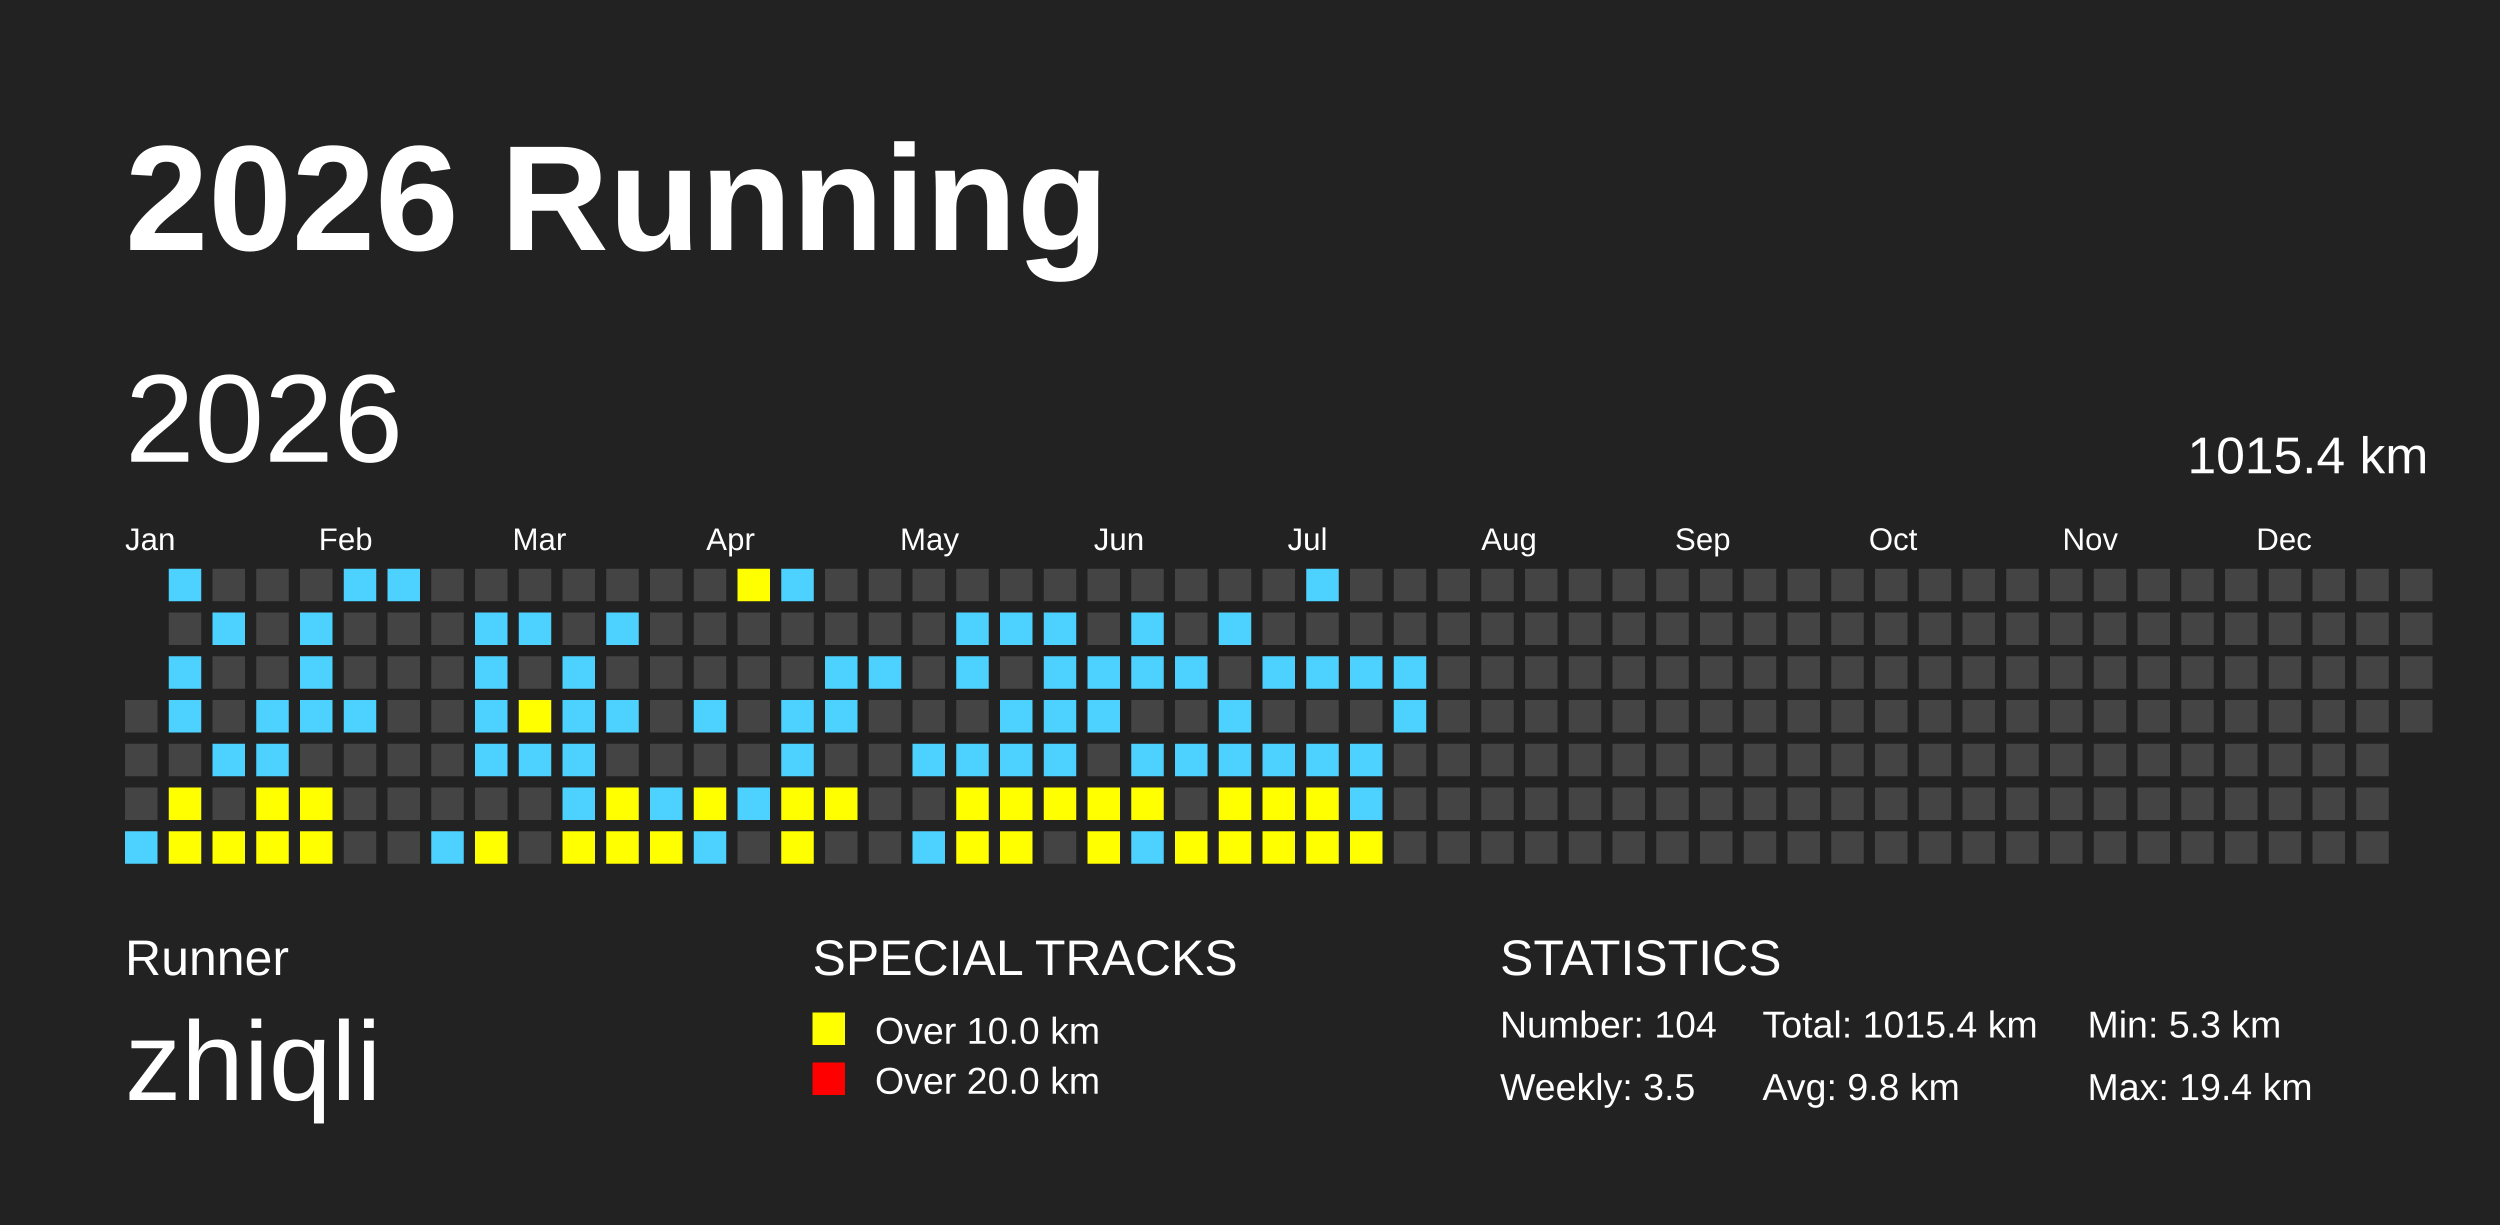
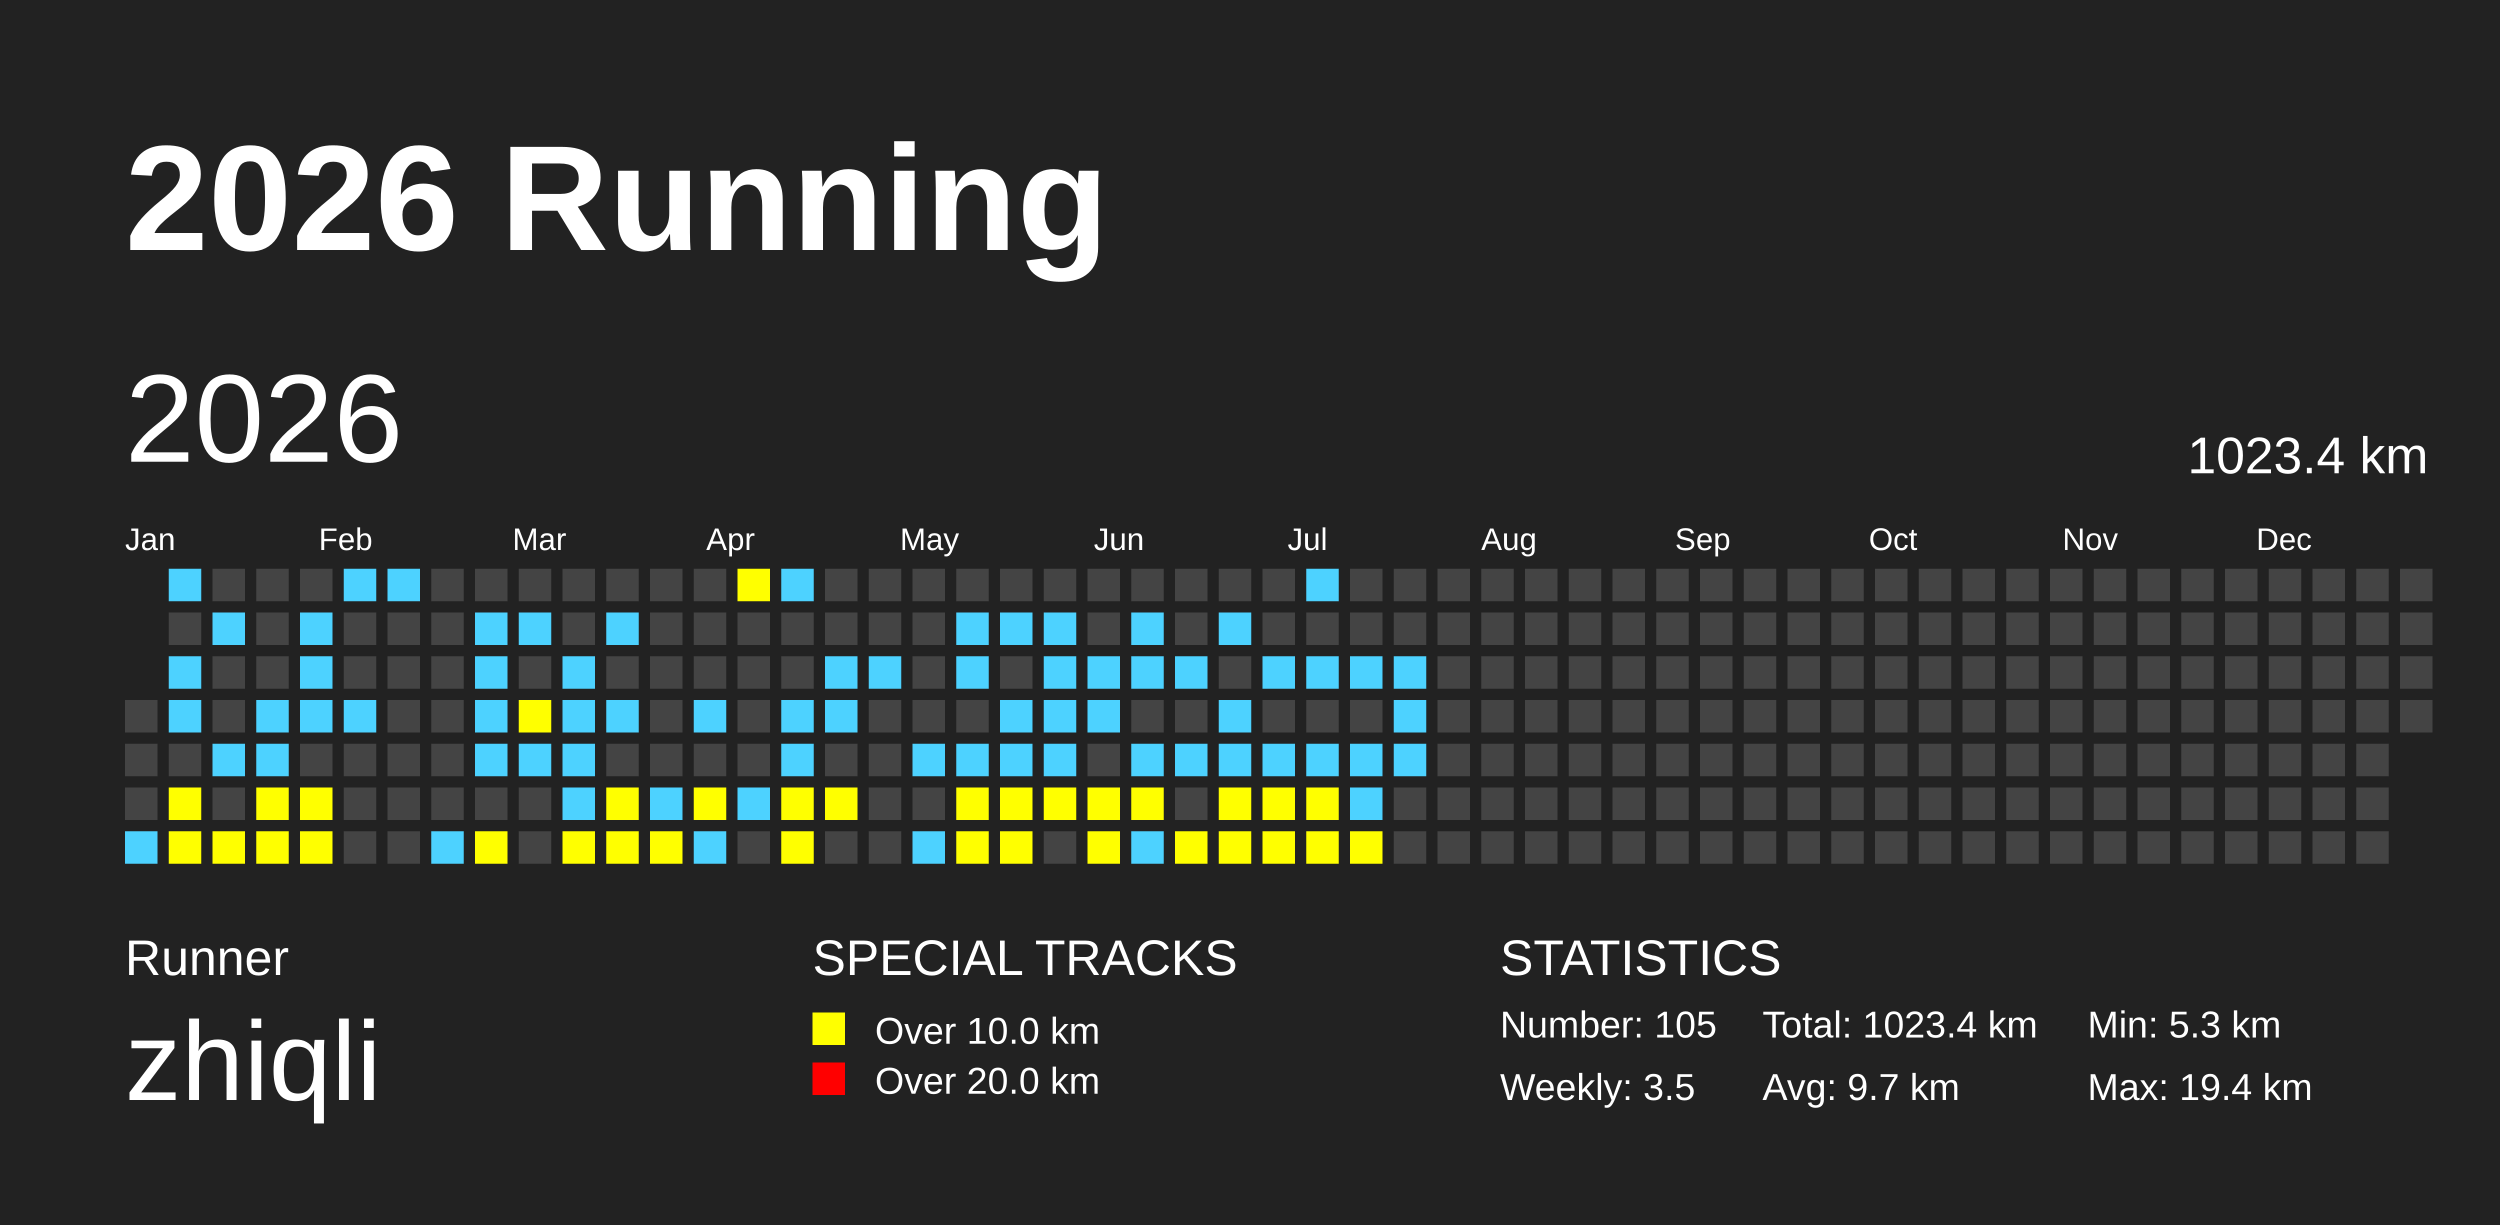
<svg xmlns="http://www.w3.org/2000/svg" baseProfile="full" height="98mm" version="1.1" viewBox="0,0,200,98" width="200mm">
  <defs />
  <rect fill="#222222" height="98" width="200" x="0" y="0" />
  <text fill="#FFFFFF" style="font-size:12px; font-family:Arial; font-weight:bold;" x="10" y="20">2026 Running</text>
  <text fill="#FFFFFF" style="font-size:4px; font-family:Arial" x="10" y="78">Runner</text>
  <text fill="#FFFFFF" style="font-size:9px; font-family:Arial" x="10" y="88">zhiqli</text>
  <text fill="#FFFFFF" style="font-size:4px; font-family:Arial" x="65" y="78">SPECIAL TRACKS</text>
  <rect fill="yellow" height="2.6" width="2.6" x="65" y="81" />
  <text fill="#FFFFFF" style="font-size:3px; font-family:Arial" x="70" y="83.5">Over 10.0 km</text>
  <rect fill="red" height="2.6" width="2.6" x="65" y="85" />
  <text fill="#FFFFFF" style="font-size:3px; font-family:Arial" x="70" y="87.5">Over 20.0 km</text>
  <text fill="#FFFFFF" style="font-size:4px; font-family:Arial" x="120" y="78">STATISTICS</text>
-   <text fill="#FFFFFF" style="font-size:3px; font-family:Arial" x="120" y="83">Number: 104</text>
+   <text fill="#FFFFFF" style="font-size:3px; font-family:Arial" x="120" y="83">Number: 105</text>
  <text fill="#FFFFFF" style="font-size:3px; font-family:Arial" x="120" y="88">Weekly: 3.5</text>
-   <text fill="#FFFFFF" style="font-size:3px; font-family:Arial" x="141" y="83">Total: 1015.4 km</text>
-   <text fill="#FFFFFF" style="font-size:3px; font-family:Arial" x="141" y="88">Avg: 9.8 km</text>
+   <text fill="#FFFFFF" style="font-size:3px; font-family:Arial" x="141" y="83">Total: 1023.4 km</text>
+   <text fill="#FFFFFF" style="font-size:3px; font-family:Arial" x="141" y="88">Avg: 9.7 km</text>
  <text fill="#FFFFFF" style="font-size:3px; font-family:Arial" x="167" y="83">Min: 5.3 km</text>
  <text fill="#FFFFFF" style="font-size:3px; font-family:Arial" x="167" y="88">Max: 19.4 km</text>
  <text dominant-baseline="hanging" fill="#FFFFFF" style="font-size:10.0px; font-family:Arial;" x="10" y="30">2026</text>
-   <text dominant-baseline="hanging" fill="#FFFFFF" style="font-size:4.125px; font-family:Arial;" x="175" y="35">1015.4 km</text>
+   <text dominant-baseline="hanging" fill="#FFFFFF" style="font-size:4.125px; font-family:Arial;" x="175" y="35">1023.4 km</text>
  <text fill="#FFFFFF" style="font-size:2.5px; font-family:Arial" x="10.0" y="44">Jan</text>
  <text fill="#FFFFFF" style="font-size:2.5px; font-family:Arial" x="25.5" y="44">Feb</text>
  <text fill="#FFFFFF" style="font-size:2.5px; font-family:Arial" x="41.0" y="44">Mar</text>
  <text fill="#FFFFFF" style="font-size:2.5px; font-family:Arial" x="56.5" y="44">Apr</text>
  <text fill="#FFFFFF" style="font-size:2.5px; font-family:Arial" x="72.0" y="44">May</text>
  <text fill="#FFFFFF" style="font-size:2.5px; font-family:Arial" x="87.5" y="44">Jun</text>
  <text fill="#FFFFFF" style="font-size:2.5px; font-family:Arial" x="103.0" y="44">Jul</text>
  <text fill="#FFFFFF" style="font-size:2.5px; font-family:Arial" x="118.5" y="44">Aug</text>
  <text fill="#FFFFFF" style="font-size:2.5px; font-family:Arial" x="134.0" y="44">Sep</text>
  <text fill="#FFFFFF" style="font-size:2.5px; font-family:Arial" x="149.5" y="44">Oct</text>
  <text fill="#FFFFFF" style="font-size:2.5px; font-family:Arial" x="165.0" y="44">Nov</text>
  <text fill="#FFFFFF" style="font-size:2.5px; font-family:Arial" x="180.5" y="44">Dec</text>
  <rect fill="#444444" height="2.6" width="2.6" x="10.0" y="56.0" />
  <rect fill="#444444" height="2.6" width="2.6" x="10.0" y="59.5" />
  <rect fill="#444444" height="2.6" width="2.6" x="10.0" y="63.0" />
  <rect fill="#4DD2FF" height="2.6" width="2.6" x="10.0" y="66.5" />
  <rect fill="#4DD2FF" height="2.6" width="2.6" x="13.5" y="45.5" />
  <rect fill="#444444" height="2.6" width="2.6" x="13.5" y="49.0" />
  <rect fill="#4DD2FF" height="2.6" width="2.6" x="13.5" y="52.5" />
  <rect fill="#4DD2FF" height="2.6" width="2.6" x="13.5" y="56.0" />
  <rect fill="#444444" height="2.6" width="2.6" x="13.5" y="59.5" />
  <rect fill="yellow" height="2.6" width="2.6" x="13.5" y="63.0" />
  <rect fill="yellow" height="2.6" width="2.6" x="13.5" y="66.5" />
  <rect fill="#444444" height="2.6" width="2.6" x="17.0" y="45.5" />
  <rect fill="#4DD2FF" height="2.6" width="2.6" x="17.0" y="49.0" />
  <rect fill="#444444" height="2.6" width="2.6" x="17.0" y="52.5" />
  <rect fill="#444444" height="2.6" width="2.6" x="17.0" y="56.0" />
  <rect fill="#4DD2FF" height="2.6" width="2.6" x="17.0" y="59.5" />
  <rect fill="#444444" height="2.6" width="2.6" x="17.0" y="63.0" />
  <rect fill="yellow" height="2.6" width="2.6" x="17.0" y="66.5" />
  <rect fill="#444444" height="2.6" width="2.6" x="20.5" y="45.5" />
  <rect fill="#444444" height="2.6" width="2.6" x="20.5" y="49.0" />
  <rect fill="#444444" height="2.6" width="2.6" x="20.5" y="52.5" />
  <rect fill="#4DD2FF" height="2.6" width="2.6" x="20.5" y="56.0" />
  <rect fill="#4DD2FF" height="2.6" width="2.6" x="20.5" y="59.5" />
  <rect fill="yellow" height="2.6" width="2.6" x="20.5" y="63.0" />
  <rect fill="yellow" height="2.6" width="2.6" x="20.5" y="66.5" />
  <rect fill="#444444" height="2.6" width="2.6" x="24.0" y="45.5" />
  <rect fill="#4DD2FF" height="2.6" width="2.6" x="24.0" y="49.0" />
  <rect fill="#4DD2FF" height="2.6" width="2.6" x="24.0" y="52.5" />
  <rect fill="#4DD2FF" height="2.6" width="2.6" x="24.0" y="56.0" />
  <rect fill="#444444" height="2.6" width="2.6" x="24.0" y="59.5" />
  <rect fill="yellow" height="2.6" width="2.6" x="24.0" y="63.0" />
  <rect fill="yellow" height="2.6" width="2.6" x="24.0" y="66.5" />
  <rect fill="#4DD2FF" height="2.6" width="2.6" x="27.5" y="45.5" />
  <rect fill="#444444" height="2.6" width="2.6" x="27.5" y="49.0" />
  <rect fill="#444444" height="2.6" width="2.6" x="27.5" y="52.5" />
  <rect fill="#4DD2FF" height="2.6" width="2.6" x="27.5" y="56.0" />
  <rect fill="#444444" height="2.6" width="2.6" x="27.5" y="59.5" />
  <rect fill="#444444" height="2.6" width="2.6" x="27.5" y="63.0" />
  <rect fill="#444444" height="2.6" width="2.6" x="27.5" y="66.5" />
  <rect fill="#4DD2FF" height="2.6" width="2.6" x="31.0" y="45.5" />
  <rect fill="#444444" height="2.6" width="2.6" x="31.0" y="49.0" />
  <rect fill="#444444" height="2.6" width="2.6" x="31.0" y="52.5" />
  <rect fill="#444444" height="2.6" width="2.6" x="31.0" y="56.0" />
  <rect fill="#444444" height="2.6" width="2.6" x="31.0" y="59.5" />
  <rect fill="#444444" height="2.6" width="2.6" x="31.0" y="63.0" />
  <rect fill="#444444" height="2.6" width="2.6" x="31.0" y="66.5" />
  <rect fill="#444444" height="2.6" width="2.6" x="34.5" y="45.5" />
  <rect fill="#444444" height="2.6" width="2.6" x="34.5" y="49.0" />
  <rect fill="#444444" height="2.6" width="2.6" x="34.5" y="52.5" />
  <rect fill="#444444" height="2.6" width="2.6" x="34.5" y="56.0" />
  <rect fill="#444444" height="2.6" width="2.6" x="34.5" y="59.5" />
  <rect fill="#444444" height="2.6" width="2.6" x="34.5" y="63.0" />
  <rect fill="#4DD2FF" height="2.6" width="2.6" x="34.5" y="66.5" />
  <rect fill="#444444" height="2.6" width="2.6" x="38.0" y="45.5" />
  <rect fill="#4DD2FF" height="2.6" width="2.6" x="38.0" y="49.0" />
  <rect fill="#4DD2FF" height="2.6" width="2.6" x="38.0" y="52.5" />
  <rect fill="#4DD2FF" height="2.6" width="2.6" x="38.0" y="56.0" />
  <rect fill="#4DD2FF" height="2.6" width="2.6" x="38.0" y="59.5" />
  <rect fill="#444444" height="2.6" width="2.6" x="38.0" y="63.0" />
  <rect fill="yellow" height="2.6" width="2.6" x="38.0" y="66.5" />
  <rect fill="#444444" height="2.6" width="2.6" x="41.5" y="45.5" />
  <rect fill="#4DD2FF" height="2.6" width="2.6" x="41.5" y="49.0" />
  <rect fill="#444444" height="2.6" width="2.6" x="41.5" y="52.5" />
  <rect fill="yellow" height="2.6" width="2.6" x="41.5" y="56.0" />
  <rect fill="#4DD2FF" height="2.6" width="2.6" x="41.5" y="59.5" />
  <rect fill="#444444" height="2.6" width="2.6" x="41.5" y="63.0" />
  <rect fill="#444444" height="2.6" width="2.6" x="41.5" y="66.5" />
  <rect fill="#444444" height="2.6" width="2.6" x="45.0" y="45.5" />
  <rect fill="#444444" height="2.6" width="2.6" x="45.0" y="49.0" />
  <rect fill="#4DD2FF" height="2.6" width="2.6" x="45.0" y="52.5" />
  <rect fill="#4DD2FF" height="2.6" width="2.6" x="45.0" y="56.0" />
  <rect fill="#4DD2FF" height="2.6" width="2.6" x="45.0" y="59.5" />
  <rect fill="#4DD2FF" height="2.6" width="2.6" x="45.0" y="63.0" />
  <rect fill="yellow" height="2.6" width="2.6" x="45.0" y="66.5" />
  <rect fill="#444444" height="2.6" width="2.6" x="48.5" y="45.5" />
  <rect fill="#4DD2FF" height="2.6" width="2.6" x="48.5" y="49.0" />
  <rect fill="#444444" height="2.6" width="2.6" x="48.5" y="52.5" />
  <rect fill="#4DD2FF" height="2.6" width="2.6" x="48.5" y="56.0" />
  <rect fill="#444444" height="2.6" width="2.6" x="48.5" y="59.5" />
  <rect fill="yellow" height="2.6" width="2.6" x="48.5" y="63.0" />
  <rect fill="yellow" height="2.6" width="2.6" x="48.5" y="66.5" />
  <rect fill="#444444" height="2.6" width="2.6" x="52.0" y="45.5" />
  <rect fill="#444444" height="2.6" width="2.6" x="52.0" y="49.0" />
  <rect fill="#444444" height="2.6" width="2.6" x="52.0" y="52.5" />
  <rect fill="#444444" height="2.6" width="2.6" x="52.0" y="56.0" />
  <rect fill="#444444" height="2.6" width="2.6" x="52.0" y="59.5" />
  <rect fill="#4DD2FF" height="2.6" width="2.6" x="52.0" y="63.0" />
  <rect fill="yellow" height="2.6" width="2.6" x="52.0" y="66.5" />
  <rect fill="#444444" height="2.6" width="2.6" x="55.5" y="45.5" />
  <rect fill="#444444" height="2.6" width="2.6" x="55.5" y="49.0" />
  <rect fill="#444444" height="2.6" width="2.6" x="55.5" y="52.5" />
  <rect fill="#4DD2FF" height="2.6" width="2.6" x="55.5" y="56.0" />
  <rect fill="#444444" height="2.6" width="2.6" x="55.5" y="59.5" />
  <rect fill="yellow" height="2.6" width="2.6" x="55.5" y="63.0" />
  <rect fill="#4DD2FF" height="2.6" width="2.6" x="55.5" y="66.5" />
  <rect fill="yellow" height="2.6" width="2.6" x="59.0" y="45.5" />
  <rect fill="#444444" height="2.6" width="2.6" x="59.0" y="49.0" />
  <rect fill="#444444" height="2.6" width="2.6" x="59.0" y="52.5" />
  <rect fill="#444444" height="2.6" width="2.6" x="59.0" y="56.0" />
  <rect fill="#444444" height="2.6" width="2.6" x="59.0" y="59.5" />
  <rect fill="#4DD2FF" height="2.6" width="2.6" x="59.0" y="63.0" />
  <rect fill="#444444" height="2.6" width="2.6" x="59.0" y="66.5" />
  <rect fill="#4DD2FF" height="2.6" width="2.6" x="62.5" y="45.5" />
  <rect fill="#444444" height="2.6" width="2.6" x="62.5" y="49.0" />
  <rect fill="#444444" height="2.6" width="2.6" x="62.5" y="52.5" />
  <rect fill="#4DD2FF" height="2.6" width="2.6" x="62.5" y="56.0" />
  <rect fill="#4DD2FF" height="2.6" width="2.6" x="62.5" y="59.5" />
  <rect fill="yellow" height="2.6" width="2.6" x="62.5" y="63.0" />
  <rect fill="yellow" height="2.6" width="2.6" x="62.5" y="66.5" />
  <rect fill="#444444" height="2.6" width="2.6" x="66.0" y="45.5" />
  <rect fill="#444444" height="2.6" width="2.6" x="66.0" y="49.0" />
  <rect fill="#4DD2FF" height="2.6" width="2.6" x="66.0" y="52.5" />
  <rect fill="#4DD2FF" height="2.6" width="2.6" x="66.0" y="56.0" />
  <rect fill="#444444" height="2.6" width="2.6" x="66.0" y="59.5" />
  <rect fill="yellow" height="2.6" width="2.6" x="66.0" y="63.0" />
  <rect fill="#444444" height="2.6" width="2.6" x="66.0" y="66.5" />
  <rect fill="#444444" height="2.6" width="2.6" x="69.5" y="45.5" />
  <rect fill="#444444" height="2.6" width="2.6" x="69.5" y="49.0" />
  <rect fill="#4DD2FF" height="2.6" width="2.6" x="69.5" y="52.5" />
  <rect fill="#444444" height="2.6" width="2.6" x="69.5" y="56.0" />
  <rect fill="#444444" height="2.6" width="2.6" x="69.5" y="59.5" />
  <rect fill="#444444" height="2.6" width="2.6" x="69.5" y="63.0" />
  <rect fill="#444444" height="2.6" width="2.6" x="69.5" y="66.5" />
  <rect fill="#444444" height="2.6" width="2.6" x="73.0" y="45.5" />
  <rect fill="#444444" height="2.6" width="2.6" x="73.0" y="49.0" />
  <rect fill="#444444" height="2.6" width="2.6" x="73.0" y="52.5" />
  <rect fill="#444444" height="2.6" width="2.6" x="73.0" y="56.0" />
  <rect fill="#4DD2FF" height="2.6" width="2.6" x="73.0" y="59.5" />
  <rect fill="#444444" height="2.6" width="2.6" x="73.0" y="63.0" />
  <rect fill="#4DD2FF" height="2.6" width="2.6" x="73.0" y="66.5" />
  <rect fill="#444444" height="2.6" width="2.6" x="76.5" y="45.5" />
  <rect fill="#4DD2FF" height="2.6" width="2.6" x="76.5" y="49.0" />
  <rect fill="#4DD2FF" height="2.6" width="2.6" x="76.5" y="52.5" />
  <rect fill="#444444" height="2.6" width="2.6" x="76.5" y="56.0" />
  <rect fill="#4DD2FF" height="2.6" width="2.6" x="76.5" y="59.5" />
  <rect fill="yellow" height="2.6" width="2.6" x="76.5" y="63.0" />
  <rect fill="yellow" height="2.6" width="2.6" x="76.5" y="66.5" />
  <rect fill="#444444" height="2.6" width="2.6" x="80.0" y="45.5" />
  <rect fill="#4DD2FF" height="2.6" width="2.6" x="80.0" y="49.0" />
  <rect fill="#444444" height="2.6" width="2.6" x="80.0" y="52.5" />
  <rect fill="#4DD2FF" height="2.6" width="2.6" x="80.0" y="56.0" />
  <rect fill="#4DD2FF" height="2.6" width="2.6" x="80.0" y="59.5" />
  <rect fill="yellow" height="2.6" width="2.6" x="80.0" y="63.0" />
  <rect fill="yellow" height="2.6" width="2.6" x="80.0" y="66.5" />
  <rect fill="#444444" height="2.6" width="2.6" x="83.5" y="45.5" />
  <rect fill="#4DD2FF" height="2.6" width="2.6" x="83.5" y="49.0" />
  <rect fill="#4DD2FF" height="2.6" width="2.6" x="83.5" y="52.5" />
  <rect fill="#4DD2FF" height="2.6" width="2.6" x="83.5" y="56.0" />
  <rect fill="#4DD2FF" height="2.6" width="2.6" x="83.5" y="59.5" />
  <rect fill="yellow" height="2.6" width="2.6" x="83.5" y="63.0" />
  <rect fill="#444444" height="2.6" width="2.6" x="83.5" y="66.5" />
  <rect fill="#444444" height="2.6" width="2.6" x="87.0" y="45.5" />
  <rect fill="#444444" height="2.6" width="2.6" x="87.0" y="49.0" />
  <rect fill="#4DD2FF" height="2.6" width="2.6" x="87.0" y="52.5" />
  <rect fill="#4DD2FF" height="2.6" width="2.6" x="87.0" y="56.0" />
  <rect fill="#444444" height="2.6" width="2.6" x="87.0" y="59.5" />
  <rect fill="yellow" height="2.6" width="2.6" x="87.0" y="63.0" />
  <rect fill="yellow" height="2.6" width="2.6" x="87.0" y="66.5" />
  <rect fill="#444444" height="2.6" width="2.6" x="90.5" y="45.5" />
  <rect fill="#4DD2FF" height="2.6" width="2.6" x="90.5" y="49.0" />
  <rect fill="#4DD2FF" height="2.6" width="2.6" x="90.5" y="52.5" />
  <rect fill="#444444" height="2.6" width="2.6" x="90.5" y="56.0" />
  <rect fill="#4DD2FF" height="2.6" width="2.6" x="90.5" y="59.5" />
  <rect fill="yellow" height="2.6" width="2.6" x="90.5" y="63.0" />
  <rect fill="#4DD2FF" height="2.6" width="2.6" x="90.5" y="66.5" />
  <rect fill="#444444" height="2.6" width="2.6" x="94.0" y="45.5" />
  <rect fill="#444444" height="2.6" width="2.6" x="94.0" y="49.0" />
  <rect fill="#4DD2FF" height="2.6" width="2.6" x="94.0" y="52.5" />
  <rect fill="#444444" height="2.6" width="2.6" x="94.0" y="56.0" />
  <rect fill="#4DD2FF" height="2.6" width="2.6" x="94.0" y="59.5" />
  <rect fill="#444444" height="2.6" width="2.6" x="94.0" y="63.0" />
  <rect fill="yellow" height="2.6" width="2.6" x="94.0" y="66.5" />
  <rect fill="#444444" height="2.6" width="2.6" x="97.5" y="45.5" />
  <rect fill="#4DD2FF" height="2.6" width="2.6" x="97.5" y="49.0" />
  <rect fill="#444444" height="2.6" width="2.6" x="97.5" y="52.5" />
  <rect fill="#4DD2FF" height="2.6" width="2.6" x="97.5" y="56.0" />
  <rect fill="#4DD2FF" height="2.6" width="2.6" x="97.5" y="59.5" />
  <rect fill="yellow" height="2.6" width="2.6" x="97.5" y="63.0" />
  <rect fill="yellow" height="2.6" width="2.6" x="97.5" y="66.5" />
  <rect fill="#444444" height="2.6" width="2.6" x="101.0" y="45.5" />
  <rect fill="#444444" height="2.6" width="2.6" x="101.0" y="49.0" />
  <rect fill="#4DD2FF" height="2.6" width="2.6" x="101.0" y="52.5" />
  <rect fill="#444444" height="2.6" width="2.6" x="101.0" y="56.0" />
  <rect fill="#4DD2FF" height="2.6" width="2.6" x="101.0" y="59.5" />
  <rect fill="yellow" height="2.6" width="2.6" x="101.0" y="63.0" />
  <rect fill="yellow" height="2.6" width="2.6" x="101.0" y="66.5" />
  <rect fill="#4DD2FF" height="2.6" width="2.6" x="104.5" y="45.5" />
  <rect fill="#444444" height="2.6" width="2.6" x="104.5" y="49.0" />
  <rect fill="#4DD2FF" height="2.6" width="2.6" x="104.5" y="52.5" />
  <rect fill="#444444" height="2.6" width="2.6" x="104.5" y="56.0" />
  <rect fill="#4DD2FF" height="2.6" width="2.6" x="104.5" y="59.5" />
  <rect fill="yellow" height="2.6" width="2.6" x="104.5" y="63.0" />
  <rect fill="yellow" height="2.6" width="2.6" x="104.5" y="66.5" />
  <rect fill="#444444" height="2.6" width="2.6" x="108.0" y="45.5" />
  <rect fill="#444444" height="2.6" width="2.6" x="108.0" y="49.0" />
  <rect fill="#4DD2FF" height="2.6" width="2.6" x="108.0" y="52.5" />
  <rect fill="#444444" height="2.6" width="2.6" x="108.0" y="56.0" />
  <rect fill="#4DD2FF" height="2.6" width="2.6" x="108.0" y="59.5" />
  <rect fill="#4DD2FF" height="2.6" width="2.6" x="108.0" y="63.0" />
  <rect fill="yellow" height="2.6" width="2.6" x="108.0" y="66.5" />
  <rect fill="#444444" height="2.6" width="2.6" x="111.5" y="45.5" />
  <rect fill="#444444" height="2.6" width="2.6" x="111.5" y="49.0" />
  <rect fill="#4DD2FF" height="2.6" width="2.6" x="111.5" y="52.5" />
  <rect fill="#4DD2FF" height="2.6" width="2.6" x="111.5" y="56.0" />
-   <rect fill="#444444" height="2.6" width="2.6" x="111.5" y="59.5" />
+   <rect fill="#4DD2FF" height="2.6" width="2.6" x="111.5" y="59.5" />
  <rect fill="#444444" height="2.6" width="2.6" x="111.5" y="63.0" />
  <rect fill="#444444" height="2.6" width="2.6" x="111.5" y="66.5" />
  <rect fill="#444444" height="2.6" width="2.6" x="115.0" y="45.5" />
  <rect fill="#444444" height="2.6" width="2.6" x="115.0" y="49.0" />
  <rect fill="#444444" height="2.6" width="2.6" x="115.0" y="52.5" />
  <rect fill="#444444" height="2.6" width="2.6" x="115.0" y="56.0" />
  <rect fill="#444444" height="2.6" width="2.6" x="115.0" y="59.5" />
  <rect fill="#444444" height="2.6" width="2.6" x="115.0" y="63.0" />
  <rect fill="#444444" height="2.6" width="2.6" x="115.0" y="66.5" />
  <rect fill="#444444" height="2.6" width="2.6" x="118.5" y="45.5" />
  <rect fill="#444444" height="2.6" width="2.6" x="118.5" y="49.0" />
  <rect fill="#444444" height="2.6" width="2.6" x="118.5" y="52.5" />
  <rect fill="#444444" height="2.6" width="2.6" x="118.5" y="56.0" />
  <rect fill="#444444" height="2.6" width="2.6" x="118.5" y="59.5" />
  <rect fill="#444444" height="2.6" width="2.6" x="118.5" y="63.0" />
  <rect fill="#444444" height="2.6" width="2.6" x="118.5" y="66.5" />
  <rect fill="#444444" height="2.6" width="2.6" x="122.0" y="45.5" />
  <rect fill="#444444" height="2.6" width="2.6" x="122.0" y="49.0" />
  <rect fill="#444444" height="2.6" width="2.6" x="122.0" y="52.5" />
  <rect fill="#444444" height="2.6" width="2.6" x="122.0" y="56.0" />
  <rect fill="#444444" height="2.6" width="2.6" x="122.0" y="59.5" />
  <rect fill="#444444" height="2.6" width="2.6" x="122.0" y="63.0" />
  <rect fill="#444444" height="2.6" width="2.6" x="122.0" y="66.5" />
  <rect fill="#444444" height="2.6" width="2.6" x="125.5" y="45.5" />
  <rect fill="#444444" height="2.6" width="2.6" x="125.5" y="49.0" />
  <rect fill="#444444" height="2.6" width="2.6" x="125.5" y="52.5" />
  <rect fill="#444444" height="2.6" width="2.6" x="125.5" y="56.0" />
  <rect fill="#444444" height="2.6" width="2.6" x="125.5" y="59.5" />
  <rect fill="#444444" height="2.6" width="2.6" x="125.5" y="63.0" />
  <rect fill="#444444" height="2.6" width="2.6" x="125.5" y="66.5" />
  <rect fill="#444444" height="2.6" width="2.6" x="129.0" y="45.5" />
  <rect fill="#444444" height="2.6" width="2.6" x="129.0" y="49.0" />
  <rect fill="#444444" height="2.6" width="2.6" x="129.0" y="52.5" />
  <rect fill="#444444" height="2.6" width="2.6" x="129.0" y="56.0" />
  <rect fill="#444444" height="2.6" width="2.6" x="129.0" y="59.5" />
  <rect fill="#444444" height="2.6" width="2.6" x="129.0" y="63.0" />
  <rect fill="#444444" height="2.6" width="2.6" x="129.0" y="66.5" />
  <rect fill="#444444" height="2.6" width="2.6" x="132.5" y="45.5" />
  <rect fill="#444444" height="2.6" width="2.6" x="132.5" y="49.0" />
  <rect fill="#444444" height="2.6" width="2.6" x="132.5" y="52.5" />
  <rect fill="#444444" height="2.6" width="2.6" x="132.5" y="56.0" />
  <rect fill="#444444" height="2.6" width="2.6" x="132.5" y="59.5" />
  <rect fill="#444444" height="2.6" width="2.6" x="132.5" y="63.0" />
  <rect fill="#444444" height="2.6" width="2.6" x="132.5" y="66.5" />
  <rect fill="#444444" height="2.6" width="2.6" x="136.0" y="45.5" />
  <rect fill="#444444" height="2.6" width="2.6" x="136.0" y="49.0" />
  <rect fill="#444444" height="2.6" width="2.6" x="136.0" y="52.5" />
  <rect fill="#444444" height="2.6" width="2.6" x="136.0" y="56.0" />
  <rect fill="#444444" height="2.6" width="2.6" x="136.0" y="59.5" />
  <rect fill="#444444" height="2.6" width="2.6" x="136.0" y="63.0" />
  <rect fill="#444444" height="2.6" width="2.6" x="136.0" y="66.5" />
  <rect fill="#444444" height="2.6" width="2.6" x="139.5" y="45.5" />
  <rect fill="#444444" height="2.6" width="2.6" x="139.5" y="49.0" />
  <rect fill="#444444" height="2.6" width="2.6" x="139.5" y="52.5" />
  <rect fill="#444444" height="2.6" width="2.6" x="139.5" y="56.0" />
  <rect fill="#444444" height="2.6" width="2.6" x="139.5" y="59.5" />
  <rect fill="#444444" height="2.6" width="2.6" x="139.5" y="63.0" />
  <rect fill="#444444" height="2.6" width="2.6" x="139.5" y="66.5" />
  <rect fill="#444444" height="2.6" width="2.6" x="143.0" y="45.5" />
  <rect fill="#444444" height="2.6" width="2.6" x="143.0" y="49.0" />
  <rect fill="#444444" height="2.6" width="2.6" x="143.0" y="52.5" />
  <rect fill="#444444" height="2.6" width="2.6" x="143.0" y="56.0" />
  <rect fill="#444444" height="2.6" width="2.6" x="143.0" y="59.5" />
  <rect fill="#444444" height="2.6" width="2.6" x="143.0" y="63.0" />
  <rect fill="#444444" height="2.6" width="2.6" x="143.0" y="66.5" />
  <rect fill="#444444" height="2.6" width="2.6" x="146.5" y="45.5" />
  <rect fill="#444444" height="2.6" width="2.6" x="146.5" y="49.0" />
  <rect fill="#444444" height="2.6" width="2.6" x="146.5" y="52.5" />
  <rect fill="#444444" height="2.6" width="2.6" x="146.5" y="56.0" />
  <rect fill="#444444" height="2.6" width="2.6" x="146.5" y="59.5" />
  <rect fill="#444444" height="2.6" width="2.6" x="146.5" y="63.0" />
  <rect fill="#444444" height="2.6" width="2.6" x="146.5" y="66.5" />
  <rect fill="#444444" height="2.6" width="2.6" x="150.0" y="45.5" />
  <rect fill="#444444" height="2.6" width="2.6" x="150.0" y="49.0" />
  <rect fill="#444444" height="2.6" width="2.6" x="150.0" y="52.5" />
  <rect fill="#444444" height="2.6" width="2.6" x="150.0" y="56.0" />
  <rect fill="#444444" height="2.6" width="2.6" x="150.0" y="59.5" />
  <rect fill="#444444" height="2.6" width="2.6" x="150.0" y="63.0" />
  <rect fill="#444444" height="2.6" width="2.6" x="150.0" y="66.5" />
  <rect fill="#444444" height="2.6" width="2.6" x="153.5" y="45.5" />
  <rect fill="#444444" height="2.6" width="2.6" x="153.5" y="49.0" />
  <rect fill="#444444" height="2.6" width="2.6" x="153.5" y="52.5" />
  <rect fill="#444444" height="2.6" width="2.6" x="153.5" y="56.0" />
  <rect fill="#444444" height="2.6" width="2.6" x="153.5" y="59.5" />
  <rect fill="#444444" height="2.6" width="2.6" x="153.5" y="63.0" />
  <rect fill="#444444" height="2.6" width="2.6" x="153.5" y="66.5" />
  <rect fill="#444444" height="2.6" width="2.6" x="157.0" y="45.5" />
  <rect fill="#444444" height="2.6" width="2.6" x="157.0" y="49.0" />
  <rect fill="#444444" height="2.6" width="2.6" x="157.0" y="52.5" />
  <rect fill="#444444" height="2.6" width="2.6" x="157.0" y="56.0" />
  <rect fill="#444444" height="2.6" width="2.6" x="157.0" y="59.5" />
  <rect fill="#444444" height="2.6" width="2.6" x="157.0" y="63.0" />
  <rect fill="#444444" height="2.6" width="2.6" x="157.0" y="66.5" />
  <rect fill="#444444" height="2.6" width="2.6" x="160.5" y="45.5" />
  <rect fill="#444444" height="2.6" width="2.6" x="160.5" y="49.0" />
  <rect fill="#444444" height="2.6" width="2.6" x="160.5" y="52.5" />
  <rect fill="#444444" height="2.6" width="2.6" x="160.5" y="56.0" />
  <rect fill="#444444" height="2.6" width="2.6" x="160.5" y="59.5" />
  <rect fill="#444444" height="2.6" width="2.6" x="160.5" y="63.0" />
  <rect fill="#444444" height="2.6" width="2.6" x="160.5" y="66.5" />
  <rect fill="#444444" height="2.6" width="2.6" x="164.0" y="45.5" />
  <rect fill="#444444" height="2.6" width="2.6" x="164.0" y="49.0" />
  <rect fill="#444444" height="2.6" width="2.6" x="164.0" y="52.5" />
  <rect fill="#444444" height="2.6" width="2.6" x="164.0" y="56.0" />
  <rect fill="#444444" height="2.6" width="2.6" x="164.0" y="59.5" />
  <rect fill="#444444" height="2.6" width="2.6" x="164.0" y="63.0" />
  <rect fill="#444444" height="2.6" width="2.6" x="164.0" y="66.5" />
  <rect fill="#444444" height="2.6" width="2.6" x="167.5" y="45.5" />
  <rect fill="#444444" height="2.6" width="2.6" x="167.5" y="49.0" />
  <rect fill="#444444" height="2.6" width="2.6" x="167.5" y="52.5" />
  <rect fill="#444444" height="2.6" width="2.6" x="167.5" y="56.0" />
  <rect fill="#444444" height="2.6" width="2.6" x="167.5" y="59.5" />
  <rect fill="#444444" height="2.6" width="2.6" x="167.5" y="63.0" />
  <rect fill="#444444" height="2.6" width="2.6" x="167.5" y="66.5" />
  <rect fill="#444444" height="2.6" width="2.6" x="171.0" y="45.5" />
  <rect fill="#444444" height="2.6" width="2.6" x="171.0" y="49.0" />
  <rect fill="#444444" height="2.6" width="2.6" x="171.0" y="52.5" />
  <rect fill="#444444" height="2.6" width="2.6" x="171.0" y="56.0" />
  <rect fill="#444444" height="2.6" width="2.6" x="171.0" y="59.5" />
  <rect fill="#444444" height="2.6" width="2.6" x="171.0" y="63.0" />
  <rect fill="#444444" height="2.6" width="2.6" x="171.0" y="66.5" />
  <rect fill="#444444" height="2.6" width="2.6" x="174.5" y="45.5" />
  <rect fill="#444444" height="2.6" width="2.6" x="174.5" y="49.0" />
  <rect fill="#444444" height="2.6" width="2.6" x="174.5" y="52.5" />
  <rect fill="#444444" height="2.6" width="2.6" x="174.5" y="56.0" />
  <rect fill="#444444" height="2.6" width="2.6" x="174.5" y="59.5" />
  <rect fill="#444444" height="2.6" width="2.6" x="174.5" y="63.0" />
  <rect fill="#444444" height="2.6" width="2.6" x="174.5" y="66.5" />
  <rect fill="#444444" height="2.6" width="2.6" x="178.0" y="45.5" />
  <rect fill="#444444" height="2.6" width="2.6" x="178.0" y="49.0" />
  <rect fill="#444444" height="2.6" width="2.6" x="178.0" y="52.5" />
  <rect fill="#444444" height="2.6" width="2.6" x="178.0" y="56.0" />
  <rect fill="#444444" height="2.6" width="2.6" x="178.0" y="59.5" />
  <rect fill="#444444" height="2.6" width="2.6" x="178.0" y="63.0" />
  <rect fill="#444444" height="2.6" width="2.6" x="178.0" y="66.5" />
  <rect fill="#444444" height="2.6" width="2.6" x="181.5" y="45.5" />
  <rect fill="#444444" height="2.6" width="2.6" x="181.5" y="49.0" />
  <rect fill="#444444" height="2.6" width="2.6" x="181.5" y="52.5" />
  <rect fill="#444444" height="2.6" width="2.6" x="181.5" y="56.0" />
  <rect fill="#444444" height="2.6" width="2.6" x="181.5" y="59.5" />
  <rect fill="#444444" height="2.6" width="2.6" x="181.5" y="63.0" />
  <rect fill="#444444" height="2.6" width="2.6" x="181.5" y="66.5" />
  <rect fill="#444444" height="2.6" width="2.6" x="185.0" y="45.5" />
  <rect fill="#444444" height="2.6" width="2.6" x="185.0" y="49.0" />
  <rect fill="#444444" height="2.6" width="2.6" x="185.0" y="52.5" />
  <rect fill="#444444" height="2.6" width="2.6" x="185.0" y="56.0" />
  <rect fill="#444444" height="2.6" width="2.6" x="185.0" y="59.5" />
  <rect fill="#444444" height="2.6" width="2.6" x="185.0" y="63.0" />
  <rect fill="#444444" height="2.6" width="2.6" x="185.0" y="66.5" />
  <rect fill="#444444" height="2.6" width="2.6" x="188.5" y="45.5" />
  <rect fill="#444444" height="2.6" width="2.6" x="188.5" y="49.0" />
  <rect fill="#444444" height="2.6" width="2.6" x="188.5" y="52.5" />
  <rect fill="#444444" height="2.6" width="2.6" x="188.5" y="56.0" />
  <rect fill="#444444" height="2.6" width="2.6" x="188.5" y="59.5" />
  <rect fill="#444444" height="2.6" width="2.6" x="188.5" y="63.0" />
  <rect fill="#444444" height="2.6" width="2.6" x="188.5" y="66.5" />
  <rect fill="#444444" height="2.6" width="2.6" x="192.0" y="45.5" />
  <rect fill="#444444" height="2.6" width="2.6" x="192.0" y="49.0" />
  <rect fill="#444444" height="2.6" width="2.6" x="192.0" y="52.5" />
  <rect fill="#444444" height="2.6" width="2.6" x="192.0" y="56.0" />
</svg>
